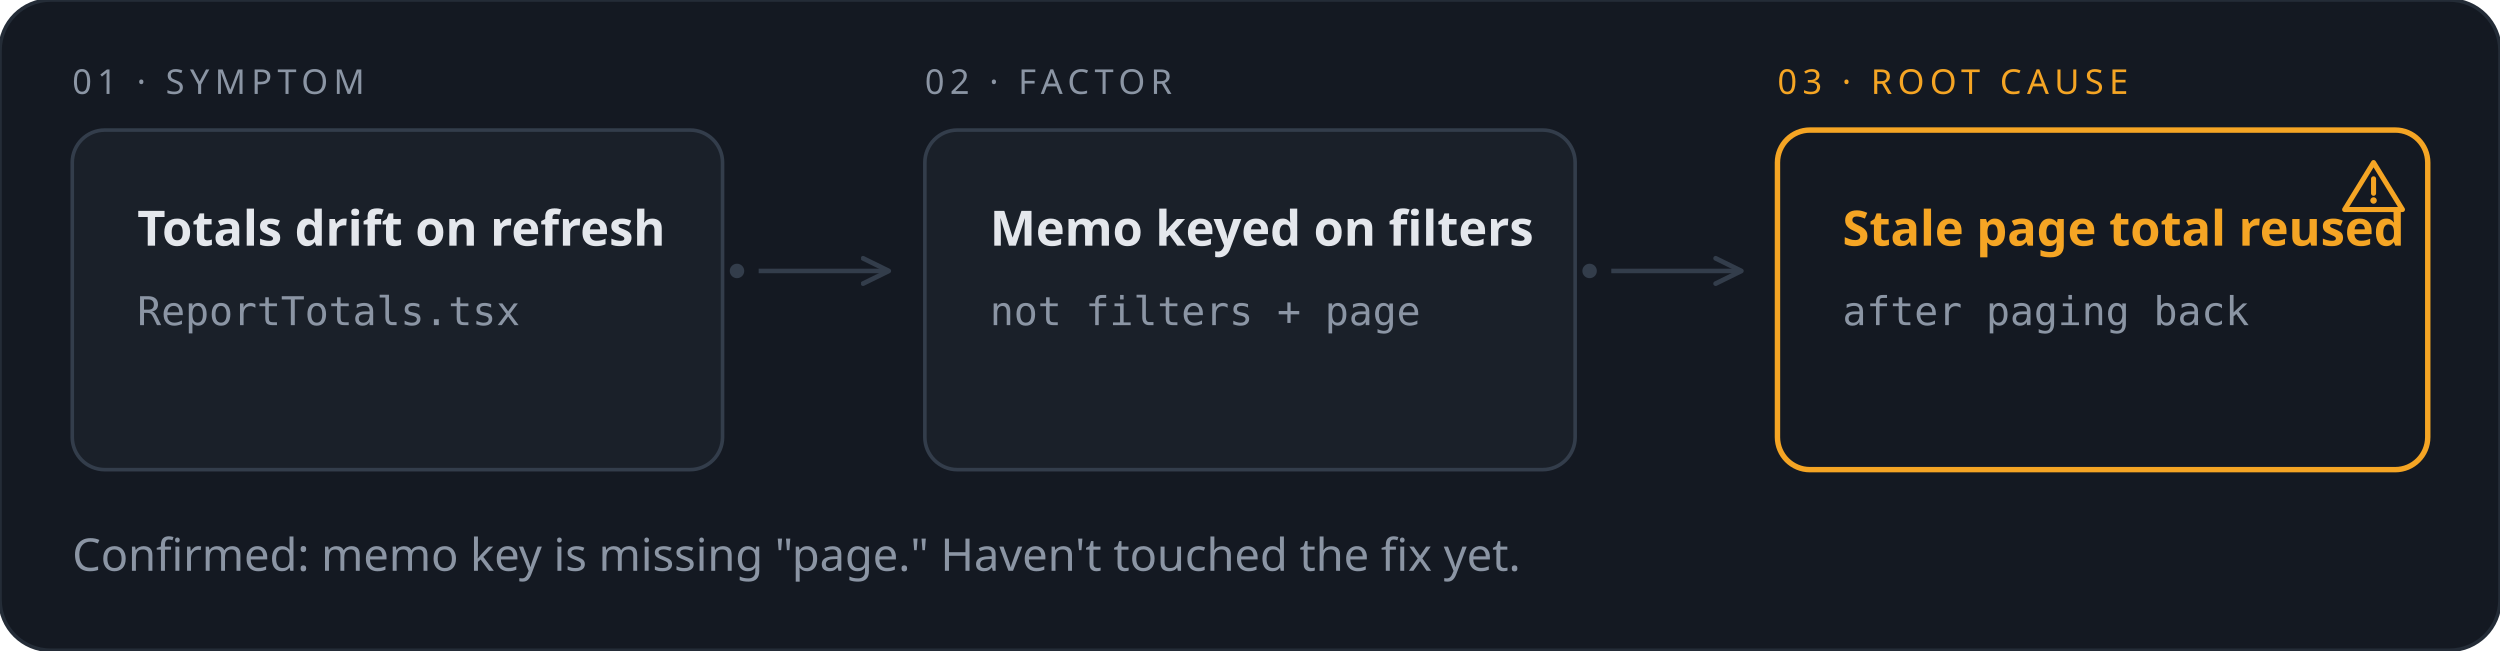
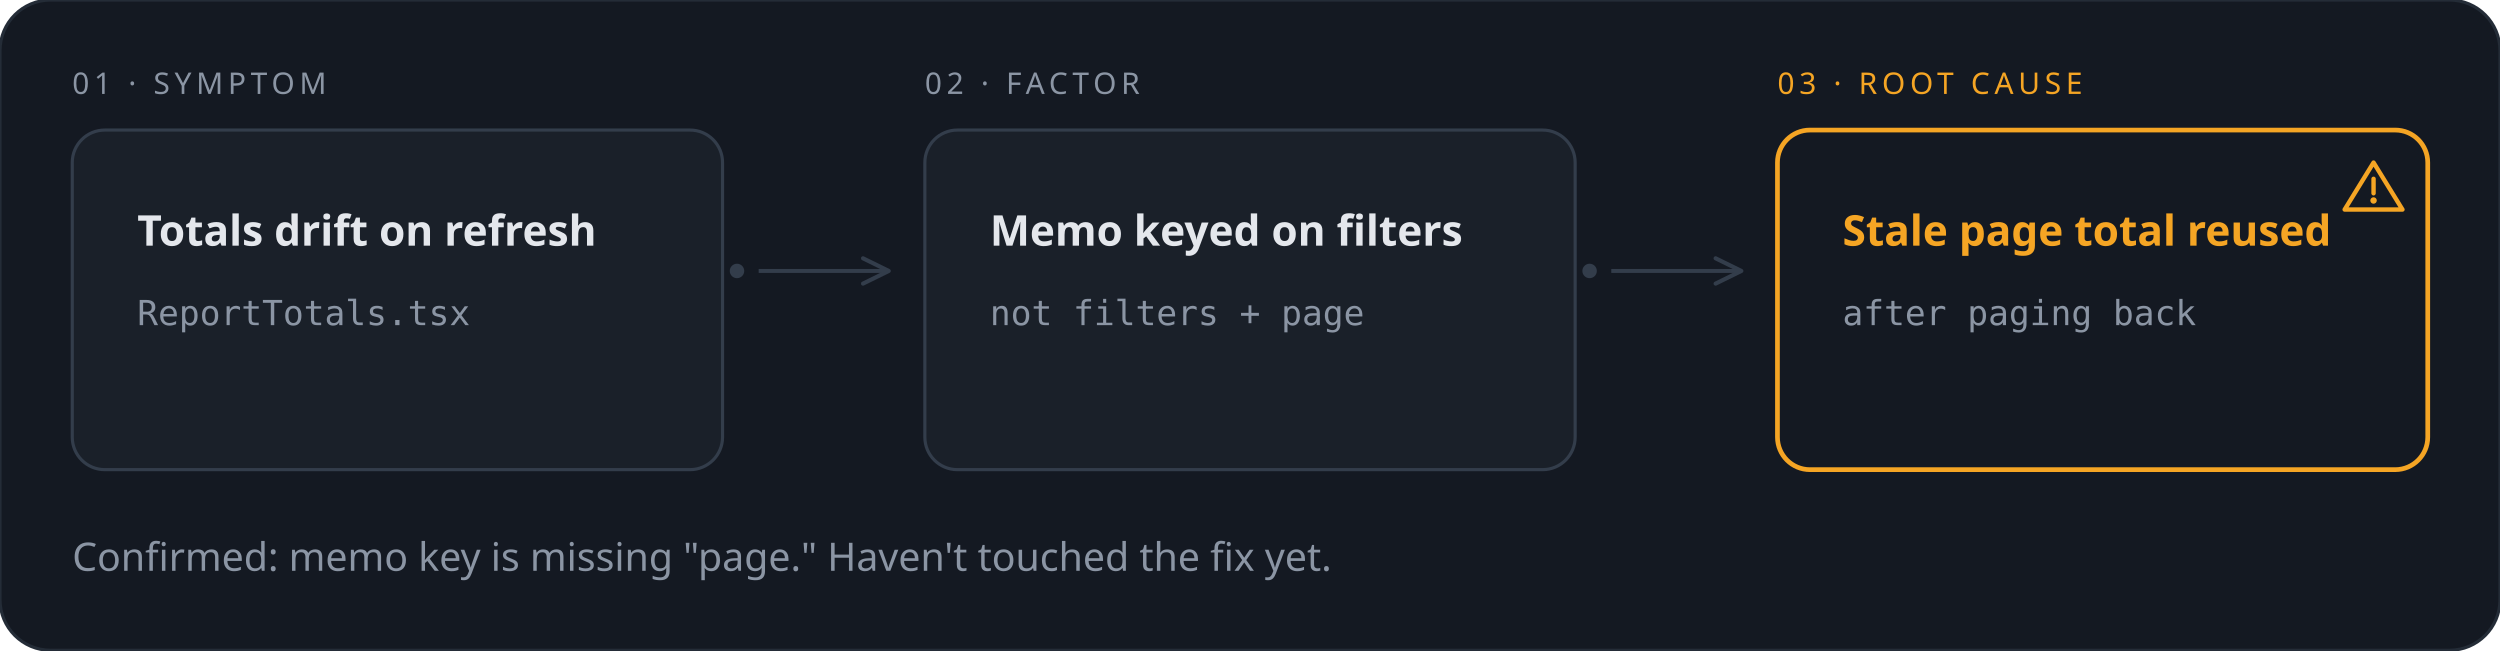
- <svg xmlns="http://www.w3.org/2000/svg" viewBox="0 0 692 180" role="img" aria-label="Example symptom chain diagram: symptom leads to contributing factor leads to confirmed root cause, unresolved">
+ <svg xmlns="http://www.w3.org/2000/svg" viewBox="0 0 795.8 207" role="img" aria-label="Example symptom chain diagram: symptom leads to contributing factor leads to confirmed root cause, unresolved">
  <defs>
-     <marker id="ex-arrow" viewBox="0 0 8 8" refX="7" refY="4" markerWidth="7" markerHeight="7" orient="auto">
-       <path d="M0.5 0.8 L7 4 L0.5 7.2" fill="none" stroke="#333d4b" stroke-width="1.2" stroke-linecap="round" stroke-linejoin="round" />
+     <marker id="ex-arrow" viewBox="0 0 9.2 9.2" refX="8.05" refY="4.6" markerWidth="8.05" markerHeight="8.05" orient="auto">
+       <path d="M0.57 0.92 L8.05 4.6 L0.57 8.28" fill="none" stroke="#333d4b" stroke-width="1.2" stroke-linecap="round" stroke-linejoin="round" />
    </marker>
  </defs>
-   <rect width="692" height="180" rx="14" fill="#141922" stroke="#242c37" />
-   <text x="20" y="26" font-family="Trebuchet MS, sans-serif" font-size="9.5" letter-spacing="1.5" fill="#8b95a4">01 · SYMPTOM</text>
-   <rect x="20" y="36" width="180" height="94" rx="9" fill="#1a2029" stroke="#333d4b" />
-   <text x="38" y="68" font-family="Trebuchet MS, sans-serif" font-size="13.5" font-weight="600" fill="#e4e7ec">Totals drift on refresh</text>
-   <text x="38" y="90" font-family="ui-monospace, monospace" font-size="11" fill="#8b95a4">ReportTotals.tsx</text>
-   <circle cx="204" cy="75" r="2" fill="#333d4b" />
-   <path d="M210 75 H246" stroke="#333d4b" stroke-width="1.25" fill="none" marker-end="url(#ex-arrow)" />
-   <text x="256" y="26" font-family="Trebuchet MS, sans-serif" font-size="9.5" letter-spacing="1.5" fill="#8b95a4">02 · FACTOR</text>
-   <rect x="256" y="36" width="180" height="94" rx="9" fill="#1a2029" stroke="#333d4b" />
-   <text x="274" y="68" font-family="Trebuchet MS, sans-serif" font-size="13.5" font-weight="600" fill="#e4e7ec">Memo keyed on filters</text>
-   <text x="274" y="90" font-family="ui-monospace, monospace" font-size="11" fill="#8b95a4">not filters + page</text>
-   <circle cx="440" cy="75" r="2" fill="#333d4b" />
-   <path d="M446 75 H482" stroke="#333d4b" stroke-width="1.25" fill="none" marker-end="url(#ex-arrow)" />
-   <text x="492" y="26" font-family="Trebuchet MS, sans-serif" font-size="9.5" letter-spacing="1.5" fill="#f5a524">03 · ROOT CAUSE</text>
-   <rect x="492" y="36" width="180" height="94" rx="9" fill="none" stroke="#f5a524" stroke-width="1.5" />
-   <path d="M657 45 L665 58 L649 58 Z" fill="none" stroke="#f5a524" stroke-width="1.4" stroke-linejoin="round" />
-   <line x1="657" y1="49.5" x2="657" y2="53.5" stroke="#f5a524" stroke-width="1.4" stroke-linecap="round" />
-   <circle cx="657" cy="55.5" r="0.9" fill="#f5a524" />
-   <text x="510" y="68" font-family="Trebuchet MS, sans-serif" font-size="13.5" font-weight="600" fill="#f5a524">Stale page total reused</text>
-   <text x="510" y="90" font-family="ui-monospace, monospace" font-size="11" fill="#8b95a4">after paging back</text>
-   <text x="20" y="158" font-family="Trebuchet MS, sans-serif" font-size="12.5" fill="#8b95a4">Confirmed: memo key is missing "page." Haven't touched the fix yet.</text>
+   <rect width="795.8" height="207" rx="16.1" fill="#141922" stroke="#242c37" />
+   <text x="23" y="29.9" font-family="Trebuchet MS, sans-serif" font-size="9.5" letter-spacing="1.5" fill="#8b95a4">01 · SYMPTOM</text>
+   <rect x="23" y="41.4" width="207" height="108.1" rx="10.35" fill="#1a2029" stroke="#333d4b" />
+   <text x="43.7" y="78.2" font-family="Trebuchet MS, sans-serif" font-size="13.5" font-weight="600" fill="#e4e7ec">Totals drift on refresh</text>
+   <text x="43.7" y="103.5" font-family="ui-monospace, monospace" font-size="11" fill="#8b95a4">ReportTotals.tsx</text>
+   <circle cx="234.6" cy="86.25" r="2.3" fill="#333d4b" />
+   <path d="M241.5 86.25 H282.9" stroke="#333d4b" stroke-width="1.25" fill="none" marker-end="url(#ex-arrow)" />
+   <text x="294.4" y="29.9" font-family="Trebuchet MS, sans-serif" font-size="9.5" letter-spacing="1.5" fill="#8b95a4">02 · FACTOR</text>
+   <rect x="294.4" y="41.4" width="207" height="108.1" rx="10.35" fill="#1a2029" stroke="#333d4b" />
+   <text x="315.1" y="78.2" font-family="Trebuchet MS, sans-serif" font-size="13.5" font-weight="600" fill="#e4e7ec">Memo keyed on filters</text>
+   <text x="315.1" y="103.5" font-family="ui-monospace, monospace" font-size="11" fill="#8b95a4">not filters + page</text>
+   <circle cx="506" cy="86.25" r="2.3" fill="#333d4b" />
+   <path d="M512.9 86.25 H554.3" stroke="#333d4b" stroke-width="1.25" fill="none" marker-end="url(#ex-arrow)" />
+   <text x="565.8" y="29.9" font-family="Trebuchet MS, sans-serif" font-size="9.5" letter-spacing="1.5" fill="#f5a524">03 · ROOT CAUSE</text>
+   <rect x="565.8" y="41.4" width="207" height="108.1" rx="10.35" fill="none" stroke="#f5a524" stroke-width="1.5" />
+   <path d="M755.55 51.75 L764.75 66.7 L746.35 66.7 Z" fill="none" stroke="#f5a524" stroke-width="1.4" stroke-linejoin="round" />
+   <line x1="755.55" y1="56.92" x2="755.55" y2="61.52" stroke="#f5a524" stroke-width="1.4" stroke-linecap="round" />
+   <circle cx="755.55" cy="63.82" r="1.03" fill="#f5a524" />
+   <text x="586.5" y="78.2" font-family="Trebuchet MS, sans-serif" font-size="13.5" font-weight="600" fill="#f5a524">Stale page total reused</text>
+   <text x="586.5" y="103.5" font-family="ui-monospace, monospace" font-size="11" fill="#8b95a4">after paging back</text>
+   <text x="23" y="181.7" font-family="Trebuchet MS, sans-serif" font-size="12.5" fill="#8b95a4">Confirmed: memo key is missing "page." Haven't touched the fix yet.</text>
</svg>
